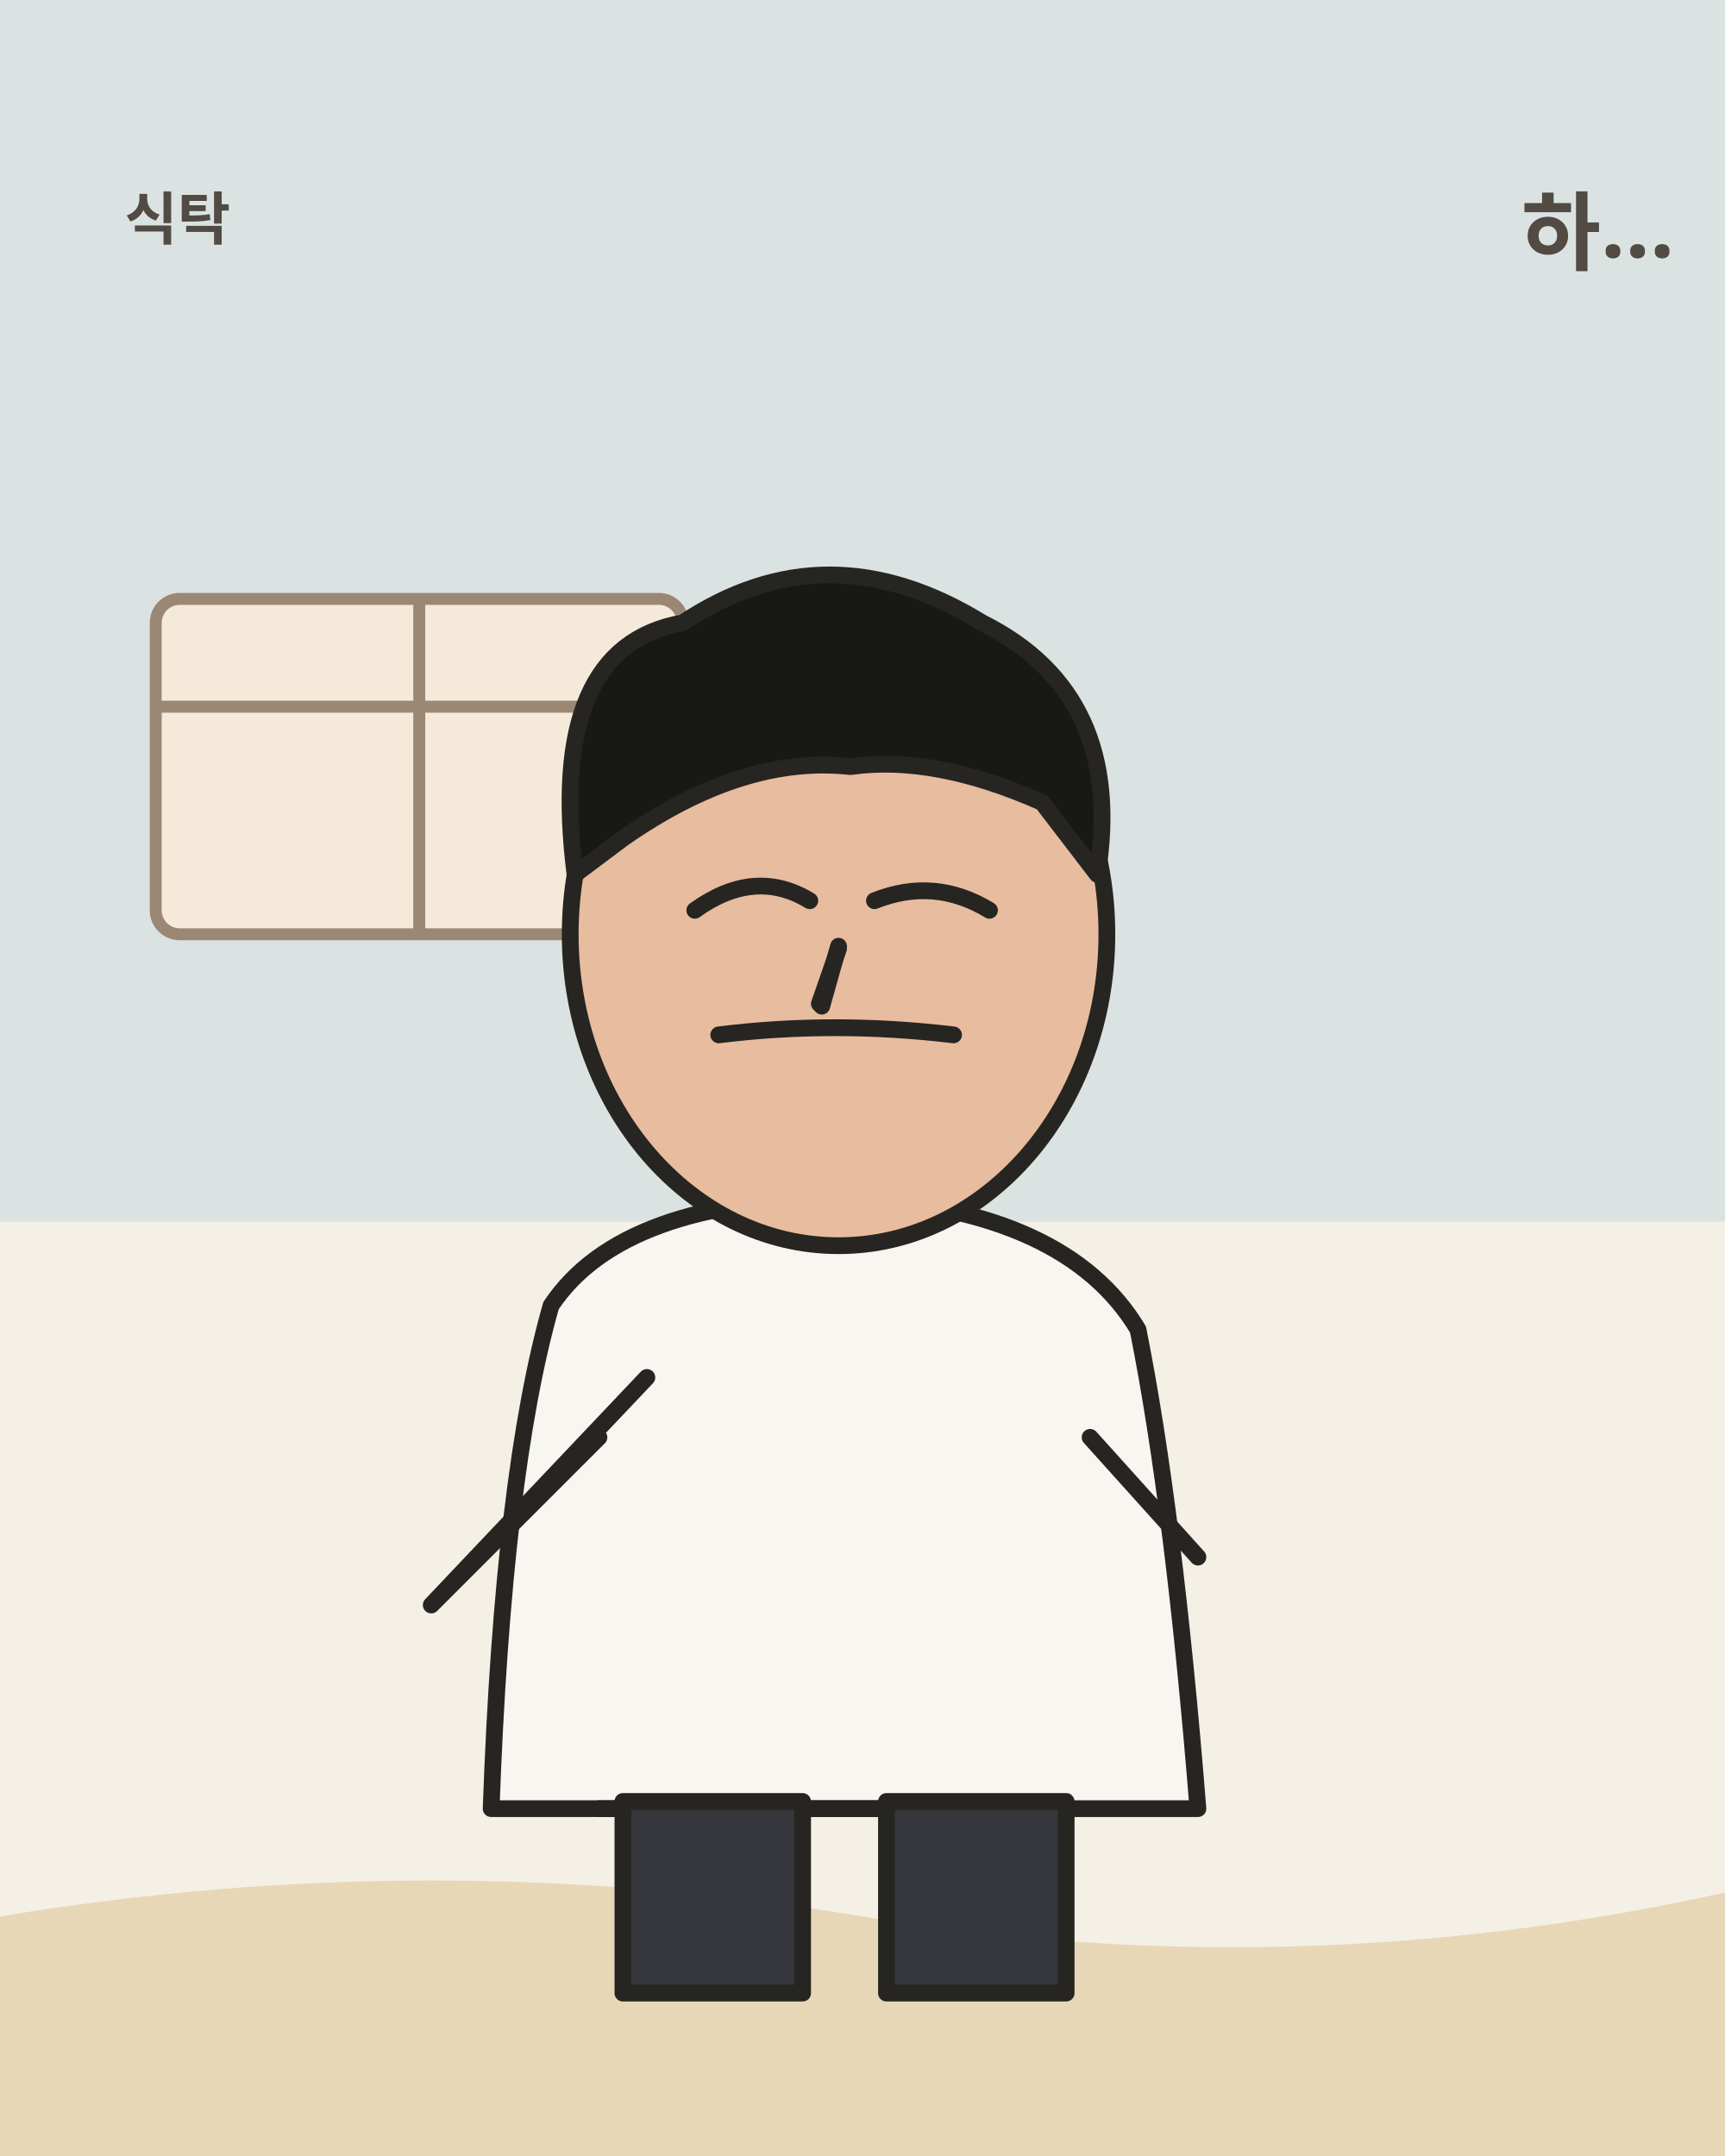
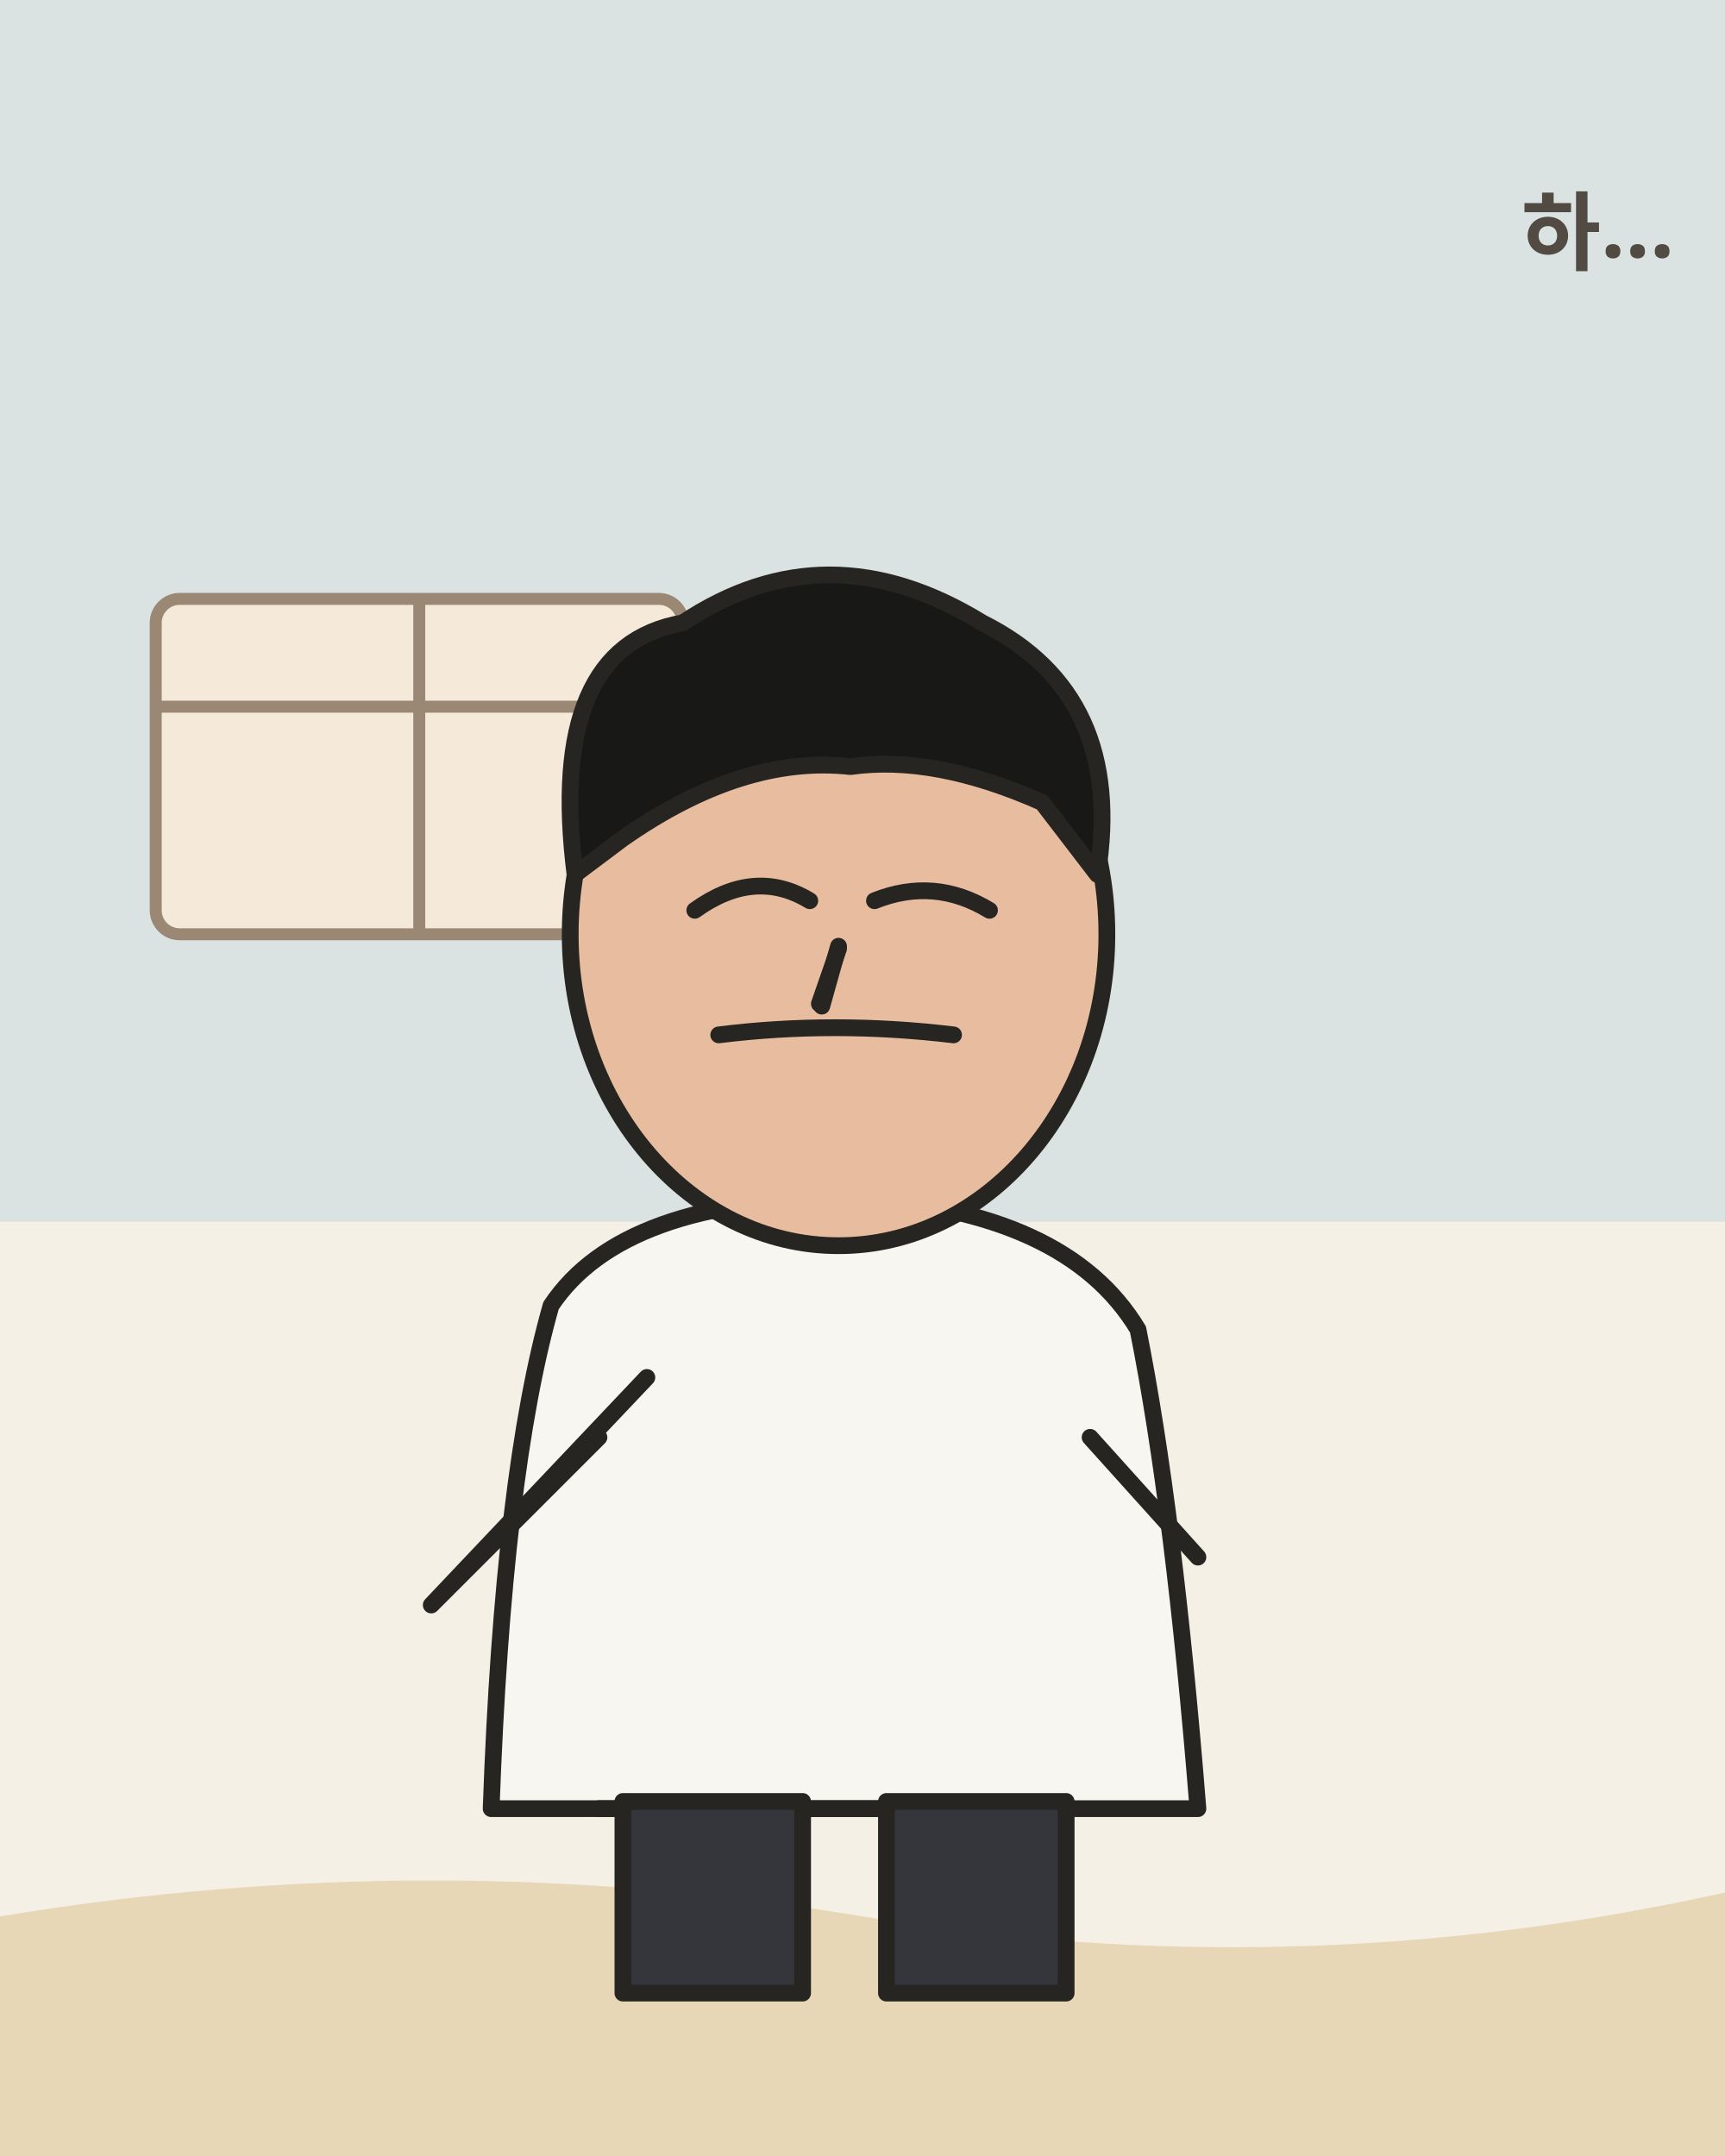
<svg xmlns="http://www.w3.org/2000/svg" viewBox="0 0 720 900" role="img" aria-label="웹툰 장면">
  <rect width="720" height="900" fill="#f4f0e6" />
  <rect x="0" y="0" width="720" height="510" fill="#dbe3e2" />
  <rect x="65" y="250" width="220" height="140" rx="10" fill="#f5ead9" stroke="#9b8874" stroke-width="5" />
  <path d="M65 295h220M175 250v140" stroke="#9b8874" stroke-width="5" />
  <path d="M0 800 Q180 770 360 800 T720 790V900H0Z" fill="#d9b77e" opacity=".45" />
  <g stroke="#262522" stroke-width="7" stroke-linecap="round" stroke-linejoin="round">
    <path d="M205 755 Q210 615 230 545 Q260 500 355 500 Q445 505 475 555 Q490 630 500 755Z" fill="#f7f6f1" />
    <path d="M250 755h195" fill="none" />
    <ellipse cx="350" cy="390" rx="112" ry="130" fill="#e8bc9e" />
    <path d="M240 365 Q228 270 285 260 Q345 220 410 260 Q470 290 458 365 L435 335 Q390 315 355 320 Q310 315 260 350Z" fill="#181817" />
    <path d="M290 380q25 -18 48 -4M365 376q25 -10 48 4M300 432q48 -6 98 0M350 395l-7 25" fill="none" />
    <path d="M350 396l-8 23" fill="none" />
    <path d="M250 600l-70 70 90-95M455 600l45 50" fill="none" />
    <rect x="260" y="752" width="75" height="80" fill="#34363b" />
    <rect x="370" y="752" width="75" height="80" fill="#34363b" />
  </g>
  <g font-family="sans-serif" font-weight="700" fill="#514b43">
-     <text x="52" y="100" font-size="24">식탁</text>
    <text x="635" y="110" font-size="36">하…</text>
  </g>
</svg>
